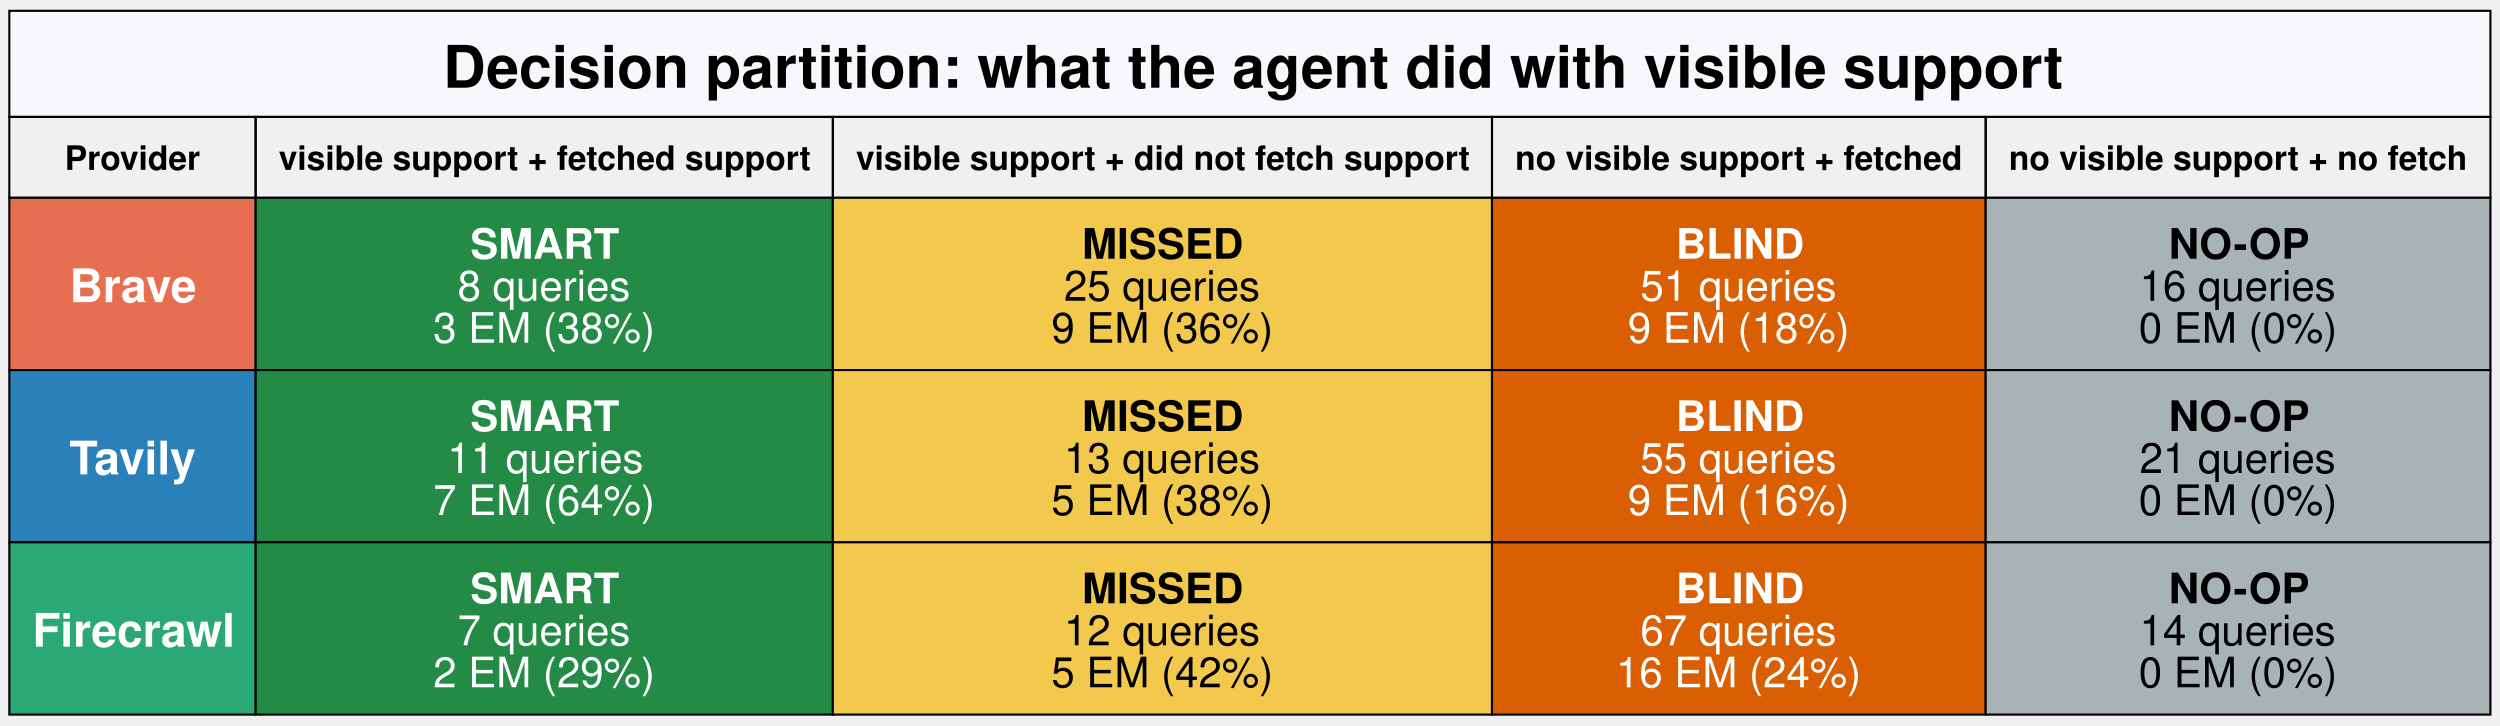
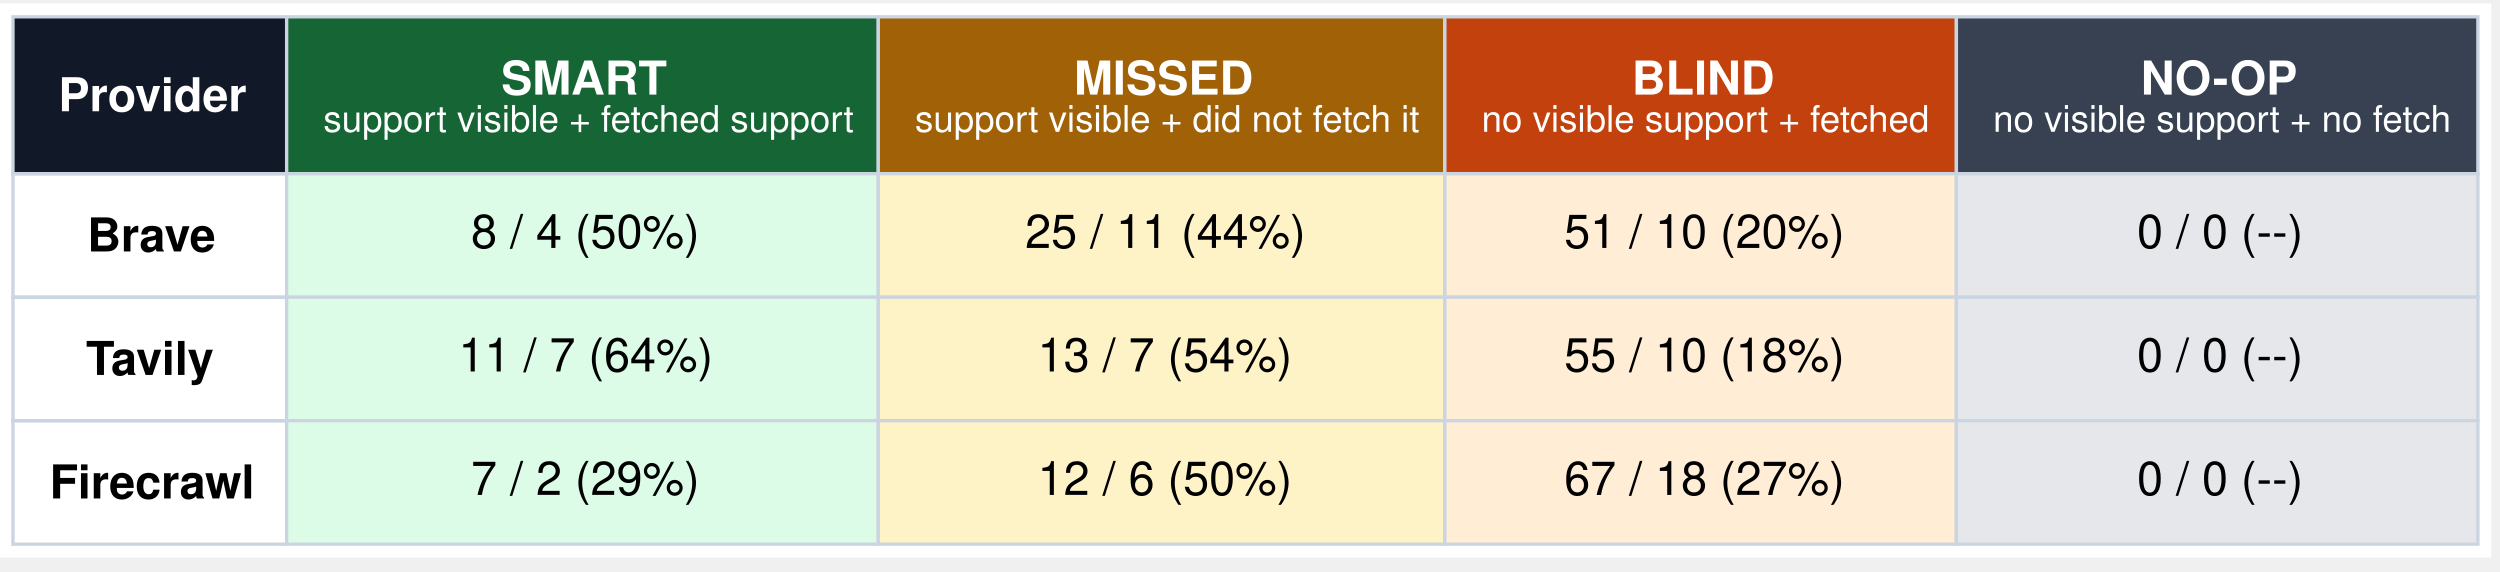
- <svg xmlns="http://www.w3.org/2000/svg" width="1192pt" height="346pt" viewBox="1.00 1.00 1190.00 344.00">
-   <g id="graph0" class="graph" transform="scale(1 1) rotate(0) translate(5.44 340.44)">
+ <svg xmlns="http://www.w3.org/2000/svg" width="752pt" height="172pt" viewBox="3.00 3.00 749.00 169.00">
+   <g id="graph0" class="graph" transform="scale(1 1) rotate(0) translate(6.88 164.88)">
+     <polygon fill="white" stroke="none" points="-4,4 -4,-162 742.5,-162 742.5,4 -4,4" />
    <g id="node1" class="node">
-       <polygon fill="#f6f8fb" stroke="none" points="0,-284.5 0,-335 1181,-335 1181,-284.5 0,-284.5" />
-       <polygon fill="none" stroke="black" points="0,-284.5 0,-335 1181,-335 1181,-284.5 0,-284.5" />
-       <text xml:space="preserve" text-anchor="start" x="206.5" y="-298.4" font-family="Helvetica,sans-Serif" font-weight="bold" font-size="28.00">Decision partition: what the agent did with visible support</text>
-       <polygon fill="none" stroke="black" points="0,-246 0,-284.5 117.25,-284.5 117.25,-246 0,-246" />
-       <text xml:space="preserve" text-anchor="start" x="26.38" y="-259.3" font-family="Helvetica,sans-Serif" font-weight="bold" font-size="16.00">Provider</text>
-       <polygon fill="none" stroke="black" points="117.25,-246 117.25,-284.5 392,-284.5 392,-246 117.25,-246" />
-       <text xml:space="preserve" text-anchor="start" x="128.25" y="-259.3" font-family="Helvetica,sans-Serif" font-weight="bold" font-size="16.00">visible support + fetched support</text>
-       <polygon fill="none" stroke="black" points="392,-246 392,-284.5 705.75,-284.5 705.75,-246 392,-246" />
-       <text xml:space="preserve" text-anchor="start" x="403" y="-259.3" font-family="Helvetica,sans-Serif" font-weight="bold" font-size="16.00">visible support + did not fetch support</text>
-       <polygon fill="none" stroke="black" points="705.75,-246 705.75,-284.5 940.75,-284.5 940.75,-246 705.75,-246" />
-       <text xml:space="preserve" text-anchor="start" x="716.75" y="-259.3" font-family="Helvetica,sans-Serif" font-weight="bold" font-size="16.00">no visible support + fetched</text>
-       <polygon fill="none" stroke="black" points="940.75,-246 940.75,-284.5 1181,-284.5 1181,-246 940.75,-246" />
-       <text xml:space="preserve" text-anchor="start" x="951.75" y="-259.3" font-family="Helvetica,sans-Serif" font-weight="bold" font-size="16.00">no visible support + no fetch</text>
-       <polygon fill="#e76f51" stroke="none" points="0,-164 0,-246 117.25,-246 117.25,-164 0,-164" />
-       <polygon fill="none" stroke="black" points="0,-164 0,-246 117.25,-246 117.25,-164 0,-164" />
-       <text xml:space="preserve" text-anchor="start" x="28.62" y="-196.35" font-family="Helvetica,sans-Serif" font-weight="bold" font-size="22.00" fill="white">Brave</text>
-       <polygon fill="#238b45" stroke="none" points="117.25,-164 117.25,-246 392,-246 392,-164 117.25,-164" />
-       <polygon fill="none" stroke="black" points="117.25,-164 117.25,-246 392,-246 392,-164 117.25,-164" />
-       <text xml:space="preserve" text-anchor="start" x="219.38" y="-217" font-family="Helvetica,sans-Serif" font-weight="bold" font-size="20.00" fill="white">SMART</text>
-       <text xml:space="preserve" text-anchor="start" x="213.38" y="-197" font-family="Helvetica,sans-Serif" font-size="20.00" fill="white">8 queries</text>
-       <text xml:space="preserve" text-anchor="start" x="201.75" y="-177" font-family="Helvetica,sans-Serif" font-size="20.00" fill="white">3 EM (38%)</text>
-       <polygon fill="#f2c94c" stroke="none" points="392,-164 392,-246 705.75,-246 705.75,-164 392,-164" />
-       <polygon fill="none" stroke="black" points="392,-164 392,-246 705.75,-246 705.75,-164 392,-164" />
-       <text xml:space="preserve" text-anchor="start" x="510.62" y="-217" font-family="Helvetica,sans-Serif" font-weight="bold" font-size="20.00">MISSED</text>
-       <text xml:space="preserve" text-anchor="start" x="502" y="-197" font-family="Helvetica,sans-Serif" font-size="20.00">25 queries</text>
-       <text xml:space="preserve" text-anchor="start" x="496" y="-177" font-family="Helvetica,sans-Serif" font-size="20.00">9 EM (36%)</text>
-       <polygon fill="#d95f02" stroke="none" points="705.75,-164 705.75,-246 940.75,-246 940.75,-164 705.75,-164" />
-       <polygon fill="none" stroke="black" points="705.75,-164 705.75,-246 940.75,-246 940.75,-164 705.75,-164" />
-       <text xml:space="preserve" text-anchor="start" x="793.25" y="-217" font-family="Helvetica,sans-Serif" font-weight="bold" font-size="20.00" fill="white">BLIND</text>
-       <text xml:space="preserve" text-anchor="start" x="776.38" y="-197" font-family="Helvetica,sans-Serif" font-size="20.00" fill="white">51 queries</text>
-       <text xml:space="preserve" text-anchor="start" x="770.38" y="-177" font-family="Helvetica,sans-Serif" font-size="20.00" fill="white">9 EM (18%)</text>
-       <polygon fill="#a8b3b5" stroke="none" points="940.75,-164 940.75,-246 1181,-246 1181,-164 940.75,-164" />
-       <polygon fill="none" stroke="black" points="940.75,-164 940.75,-246 1181,-246 1181,-164 940.75,-164" />
-       <text xml:space="preserve" text-anchor="start" x="1027.88" y="-217" font-family="Helvetica,sans-Serif" font-weight="bold" font-size="20.00">NO-OP</text>
-       <text xml:space="preserve" text-anchor="start" x="1014" y="-197" font-family="Helvetica,sans-Serif" font-size="20.00">16 queries</text>
-       <text xml:space="preserve" text-anchor="start" x="1013.62" y="-177" font-family="Helvetica,sans-Serif" font-size="20.00">0 EM (0%)</text>
-       <polygon fill="#2a80b9" stroke="none" points="0,-82 0,-164 117.25,-164 117.25,-82 0,-82" />
-       <polygon fill="none" stroke="black" points="0,-82 0,-164 117.25,-164 117.25,-82 0,-82" />
-       <text xml:space="preserve" text-anchor="start" x="28.62" y="-114.35" font-family="Helvetica,sans-Serif" font-weight="bold" font-size="22.00" fill="white">Tavily</text>
-       <polygon fill="#238b45" stroke="none" points="117.25,-82 117.25,-164 392,-164 392,-82 117.25,-82" />
-       <polygon fill="none" stroke="black" points="117.25,-82 117.25,-164 392,-164 392,-82 117.25,-82" />
-       <text xml:space="preserve" text-anchor="start" x="219.38" y="-135" font-family="Helvetica,sans-Serif" font-weight="bold" font-size="20.00" fill="white">SMART</text>
-       <text xml:space="preserve" text-anchor="start" x="208.5" y="-115" font-family="Helvetica,sans-Serif" font-size="20.00" fill="white">11 queries</text>
-       <text xml:space="preserve" text-anchor="start" x="201.75" y="-95" font-family="Helvetica,sans-Serif" font-size="20.00" fill="white">7 EM (64%)</text>
-       <polygon fill="#f2c94c" stroke="none" points="392,-82 392,-164 705.75,-164 705.75,-82 392,-82" />
-       <polygon fill="none" stroke="black" points="392,-82 392,-164 705.75,-164 705.75,-82 392,-82" />
-       <text xml:space="preserve" text-anchor="start" x="510.62" y="-135" font-family="Helvetica,sans-Serif" font-weight="bold" font-size="20.00">MISSED</text>
-       <text xml:space="preserve" text-anchor="start" x="502" y="-115" font-family="Helvetica,sans-Serif" font-size="20.00">13 queries</text>
-       <text xml:space="preserve" text-anchor="start" x="496" y="-95" font-family="Helvetica,sans-Serif" font-size="20.00">5 EM (38%)</text>
-       <polygon fill="#d95f02" stroke="none" points="705.75,-82 705.75,-164 940.75,-164 940.75,-82 705.75,-82" />
-       <polygon fill="none" stroke="black" points="705.75,-82 705.75,-164 940.75,-164 940.75,-82 705.75,-82" />
-       <text xml:space="preserve" text-anchor="start" x="793.25" y="-135" font-family="Helvetica,sans-Serif" font-weight="bold" font-size="20.00" fill="white">BLIND</text>
-       <text xml:space="preserve" text-anchor="start" x="776.38" y="-115" font-family="Helvetica,sans-Serif" font-size="20.00" fill="white">55 queries</text>
-       <text xml:space="preserve" text-anchor="start" x="770.38" y="-95" font-family="Helvetica,sans-Serif" font-size="20.00" fill="white">9 EM (16%)</text>
-       <polygon fill="#a8b3b5" stroke="none" points="940.75,-82 940.75,-164 1181,-164 1181,-82 940.75,-82" />
-       <polygon fill="none" stroke="black" points="940.75,-82 940.75,-164 1181,-164 1181,-82 940.75,-82" />
-       <text xml:space="preserve" text-anchor="start" x="1027.88" y="-135" font-family="Helvetica,sans-Serif" font-weight="bold" font-size="20.00">NO-OP</text>
-       <text xml:space="preserve" text-anchor="start" x="1014" y="-115" font-family="Helvetica,sans-Serif" font-size="20.00">21 queries</text>
-       <text xml:space="preserve" text-anchor="start" x="1013.62" y="-95" font-family="Helvetica,sans-Serif" font-size="20.00">0 EM (0%)</text>
-       <polygon fill="#2aa876" stroke="none" points="0,0 0,-82 117.25,-82 117.25,0 0,0" />
-       <polygon fill="none" stroke="black" points="0,0 0,-82 117.25,-82 117.25,0 0,0" />
-       <text xml:space="preserve" text-anchor="start" x="11" y="-32.35" font-family="Helvetica,sans-Serif" font-weight="bold" font-size="22.00" fill="white">Firecrawl</text>
-       <polygon fill="#238b45" stroke="none" points="117.25,0 117.25,-82 392,-82 392,0 117.25,0" />
-       <polygon fill="none" stroke="black" points="117.25,0 117.25,-82 392,-82 392,0 117.25,0" />
-       <text xml:space="preserve" text-anchor="start" x="219.38" y="-53" font-family="Helvetica,sans-Serif" font-weight="bold" font-size="20.00" fill="white">SMART</text>
-       <text xml:space="preserve" text-anchor="start" x="213.38" y="-33" font-family="Helvetica,sans-Serif" font-size="20.00" fill="white">7 queries</text>
-       <text xml:space="preserve" text-anchor="start" x="201.75" y="-13" font-family="Helvetica,sans-Serif" font-size="20.00" fill="white">2 EM (29%)</text>
-       <polygon fill="#f2c94c" stroke="none" points="392,0 392,-82 705.75,-82 705.75,0 392,0" />
-       <polygon fill="none" stroke="black" points="392,0 392,-82 705.75,-82 705.75,0 392,0" />
-       <text xml:space="preserve" text-anchor="start" x="510.62" y="-53" font-family="Helvetica,sans-Serif" font-weight="bold" font-size="20.00">MISSED</text>
-       <text xml:space="preserve" text-anchor="start" x="502" y="-33" font-family="Helvetica,sans-Serif" font-size="20.00">12 queries</text>
-       <text xml:space="preserve" text-anchor="start" x="496" y="-13" font-family="Helvetica,sans-Serif" font-size="20.00">5 EM (42%)</text>
-       <polygon fill="#d95f02" stroke="none" points="705.75,0 705.75,-82 940.75,-82 940.75,0 705.75,0" />
-       <polygon fill="none" stroke="black" points="705.75,0 705.75,-82 940.75,-82 940.75,0 705.75,0" />
-       <text xml:space="preserve" text-anchor="start" x="793.25" y="-53" font-family="Helvetica,sans-Serif" font-weight="bold" font-size="20.00" fill="white">BLIND</text>
-       <text xml:space="preserve" text-anchor="start" x="776.38" y="-33" font-family="Helvetica,sans-Serif" font-size="20.00" fill="white">67 queries</text>
-       <text xml:space="preserve" text-anchor="start" x="764.75" y="-13" font-family="Helvetica,sans-Serif" font-size="20.00" fill="white">16 EM (24%)</text>
-       <polygon fill="#a8b3b5" stroke="none" points="940.75,0 940.75,-82 1181,-82 1181,0 940.75,0" />
-       <polygon fill="none" stroke="black" points="940.75,0 940.75,-82 1181,-82 1181,0 940.75,0" />
-       <text xml:space="preserve" text-anchor="start" x="1027.88" y="-53" font-family="Helvetica,sans-Serif" font-weight="bold" font-size="20.00">NO-OP</text>
-       <text xml:space="preserve" text-anchor="start" x="1014" y="-33" font-family="Helvetica,sans-Serif" font-size="20.00">14 queries</text>
-       <text xml:space="preserve" text-anchor="start" x="1013.62" y="-13" font-family="Helvetica,sans-Serif" font-size="20.00">0 EM (0%)</text>
+       <polygon fill="#111827" stroke="none" points="0,-111 0,-158 82,-158 82,-111 0,-111" />
+       <polygon fill="none" stroke="#cbd5e1" points="0,-111 0,-158 82,-158 82,-111 0,-111" />
+       <text xml:space="preserve" text-anchor="start" x="13.62" y="-129.7" font-family="Helvetica,sans-Serif" font-weight="bold" font-size="14.00" fill="white">Provider</text>
+       <polygon fill="#166534" stroke="none" points="82,-111 82,-158 259.25,-158 259.25,-111 82,-111" />
+       <polygon fill="none" stroke="#cbd5e1" points="82,-111 82,-158 259.25,-158 259.25,-111 82,-111" />
+       <text xml:space="preserve" text-anchor="start" x="146.25" y="-134.7" font-family="Helvetica,sans-Serif" font-weight="bold" font-size="14.00" fill="white">SMART</text>
+       <text xml:space="preserve" text-anchor="start" x="93" y="-123.55" font-family="Helvetica,sans-Serif" font-size="11.00" fill="white">support visible + fetched support</text>
+       <polygon fill="#a16207" stroke="none" points="259.25,-111 259.25,-158 429,-158 429,-111 259.25,-111" />
+       <polygon fill="none" stroke="#cbd5e1" points="259.25,-111 259.25,-158 429,-158 429,-111 259.25,-111" />
+       <text xml:space="preserve" text-anchor="start" x="317.88" y="-134.7" font-family="Helvetica,sans-Serif" font-weight="bold" font-size="14.00" fill="white">MISSED</text>
+       <text xml:space="preserve" text-anchor="start" x="270.25" y="-123.55" font-family="Helvetica,sans-Serif" font-size="11.00" fill="white">support visible + did not fetch it</text>
+       <polygon fill="#c2410c" stroke="none" points="429,-111 429,-158 582.25,-158 582.25,-111 429,-111" />
+       <polygon fill="none" stroke="#cbd5e1" points="429,-111 429,-158 582.25,-158 582.25,-111 429,-111" />
+       <text xml:space="preserve" text-anchor="start" x="485" y="-134.7" font-family="Helvetica,sans-Serif" font-weight="bold" font-size="14.00" fill="white">BLIND</text>
+       <text xml:space="preserve" text-anchor="start" x="440" y="-123.55" font-family="Helvetica,sans-Serif" font-size="11.00" fill="white">no visible support + fetched</text>
+       <polygon fill="#374151" stroke="none" points="582.25,-111 582.25,-158 738.5,-158 738.5,-111 582.25,-111" />
+       <polygon fill="none" stroke="#cbd5e1" points="582.25,-111 582.25,-158 738.5,-158 738.5,-111 582.25,-111" />
+       <text xml:space="preserve" text-anchor="start" x="637.5" y="-134.7" font-family="Helvetica,sans-Serif" font-weight="bold" font-size="14.00" fill="white">NO-OP</text>
+       <text xml:space="preserve" text-anchor="start" x="593.25" y="-123.55" font-family="Helvetica,sans-Serif" font-size="11.00" fill="white">no visible support + no fetch</text>
+       <polygon fill="none" stroke="#cbd5e1" points="0,-74 0,-111 82,-111 82,-74 0,-74" />
+       <text xml:space="preserve" text-anchor="start" x="22.25" y="-87.7" font-family="Helvetica,sans-Serif" font-weight="bold" font-size="14.00">Brave</text>
+       <polygon fill="#dcfce7" stroke="none" points="82,-74 82,-111 259.25,-111 259.25,-74 82,-74" />
+       <polygon fill="none" stroke="#cbd5e1" points="82,-74 82,-111 259.25,-111 259.25,-74 82,-74" />
+       <text xml:space="preserve" text-anchor="start" x="137.25" y="-88.75" font-family="Helvetica,sans-Serif" font-size="14.00">8 / 4 (50%)</text>
+       <polygon fill="#fef3c7" stroke="none" points="259.25,-74 259.25,-111 429,-111 429,-74 259.25,-74" />
+       <polygon fill="none" stroke="#cbd5e1" points="259.25,-74 259.25,-111 429,-111 429,-74 259.25,-74" />
+       <text xml:space="preserve" text-anchor="start" x="303.25" y="-88.75" font-family="Helvetica,sans-Serif" font-size="14.00">25 / 11 (44%)</text>
+       <polygon fill="#ffedd5" stroke="none" points="429,-74 429,-111 582.25,-111 582.25,-74 429,-74" />
+       <polygon fill="none" stroke="#cbd5e1" points="429,-74 429,-111 582.25,-111 582.25,-74 429,-74" />
+       <text xml:space="preserve" text-anchor="start" x="464.75" y="-88.75" font-family="Helvetica,sans-Serif" font-size="14.00">51 / 10 (20%)</text>
+       <polygon fill="#e5e7eb" stroke="none" points="582.25,-74 582.25,-111 738.5,-111 738.5,-74 582.25,-74" />
+       <polygon fill="none" stroke="#cbd5e1" points="582.25,-74 582.25,-111 738.5,-111 738.5,-74 582.25,-74" />
+       <text xml:space="preserve" text-anchor="start" x="636.38" y="-88.75" font-family="Helvetica,sans-Serif" font-size="14.00">0 / 0 (--)</text>
+       <polygon fill="none" stroke="#cbd5e1" points="0,-37 0,-74 82,-74 82,-37 0,-37" />
+       <text xml:space="preserve" text-anchor="start" x="21.88" y="-50.7" font-family="Helvetica,sans-Serif" font-weight="bold" font-size="14.00">Tavily</text>
+       <polygon fill="#dcfce7" stroke="none" points="82,-37 82,-74 259.25,-74 259.25,-37 82,-37" />
+       <polygon fill="none" stroke="#cbd5e1" points="82,-37 82,-74 259.25,-74 259.25,-37 82,-37" />
+       <text xml:space="preserve" text-anchor="start" x="133.5" y="-51.75" font-family="Helvetica,sans-Serif" font-size="14.00">11 / 7 (64%)</text>
+       <polygon fill="#fef3c7" stroke="none" points="259.25,-37 259.25,-74 429,-74 429,-37 259.25,-37" />
+       <polygon fill="none" stroke="#cbd5e1" points="259.25,-37 259.25,-74 429,-74 429,-37 259.25,-37" />
+       <text xml:space="preserve" text-anchor="start" x="307" y="-51.75" font-family="Helvetica,sans-Serif" font-size="14.00">13 / 7 (54%)</text>
+       <polygon fill="#ffedd5" stroke="none" points="429,-37 429,-74 582.25,-74 582.25,-37 429,-37" />
+       <polygon fill="none" stroke="#cbd5e1" points="429,-37 429,-74 582.25,-74 582.25,-37 429,-37" />
+       <text xml:space="preserve" text-anchor="start" x="464.75" y="-51.75" font-family="Helvetica,sans-Serif" font-size="14.00">55 / 10 (18%)</text>
+       <polygon fill="#e5e7eb" stroke="none" points="582.25,-37 582.25,-74 738.5,-74 738.5,-37 582.25,-37" />
+       <polygon fill="none" stroke="#cbd5e1" points="582.25,-37 582.25,-74 738.5,-74 738.5,-37 582.25,-37" />
+       <text xml:space="preserve" text-anchor="start" x="636.38" y="-51.75" font-family="Helvetica,sans-Serif" font-size="14.00">0 / 0 (--)</text>
+       <polygon fill="none" stroke="#cbd5e1" points="0,0 0,-37 82,-37 82,0 0,0" />
+       <text xml:space="preserve" text-anchor="start" x="11" y="-13.7" font-family="Helvetica,sans-Serif" font-weight="bold" font-size="14.00">Firecrawl</text>
+       <polygon fill="#dcfce7" stroke="none" points="82,0 82,-37 259.25,-37 259.25,0 82,0" />
+       <polygon fill="none" stroke="#cbd5e1" points="82,0 82,-37 259.25,-37 259.25,0 82,0" />
+       <text xml:space="preserve" text-anchor="start" x="137.25" y="-14.75" font-family="Helvetica,sans-Serif" font-size="14.00">7 / 2 (29%)</text>
+       <polygon fill="#fef3c7" stroke="none" points="259.25,0 259.25,-37 429,-37 429,0 259.25,0" />
+       <polygon fill="none" stroke="#cbd5e1" points="259.25,0 259.25,-37 429,-37 429,0 259.25,0" />
+       <text xml:space="preserve" text-anchor="start" x="307" y="-14.75" font-family="Helvetica,sans-Serif" font-size="14.00">12 / 6 (50%)</text>
+       <polygon fill="#ffedd5" stroke="none" points="429,0 429,-37 582.25,-37 582.25,0 429,0" />
+       <polygon fill="none" stroke="#cbd5e1" points="429,0 429,-37 582.25,-37 582.25,0 429,0" />
+       <text xml:space="preserve" text-anchor="start" x="464.75" y="-14.75" font-family="Helvetica,sans-Serif" font-size="14.00">67 / 18 (27%)</text>
+       <polygon fill="#e5e7eb" stroke="none" points="582.25,0 582.25,-37 738.5,-37 738.5,0 582.25,0" />
+       <polygon fill="none" stroke="#cbd5e1" points="582.25,0 582.25,-37 738.5,-37 738.5,0 582.25,0" />
+       <text xml:space="preserve" text-anchor="start" x="636.38" y="-14.75" font-family="Helvetica,sans-Serif" font-size="14.00">0 / 0 (--)</text>
    </g>
  </g>
</svg>
